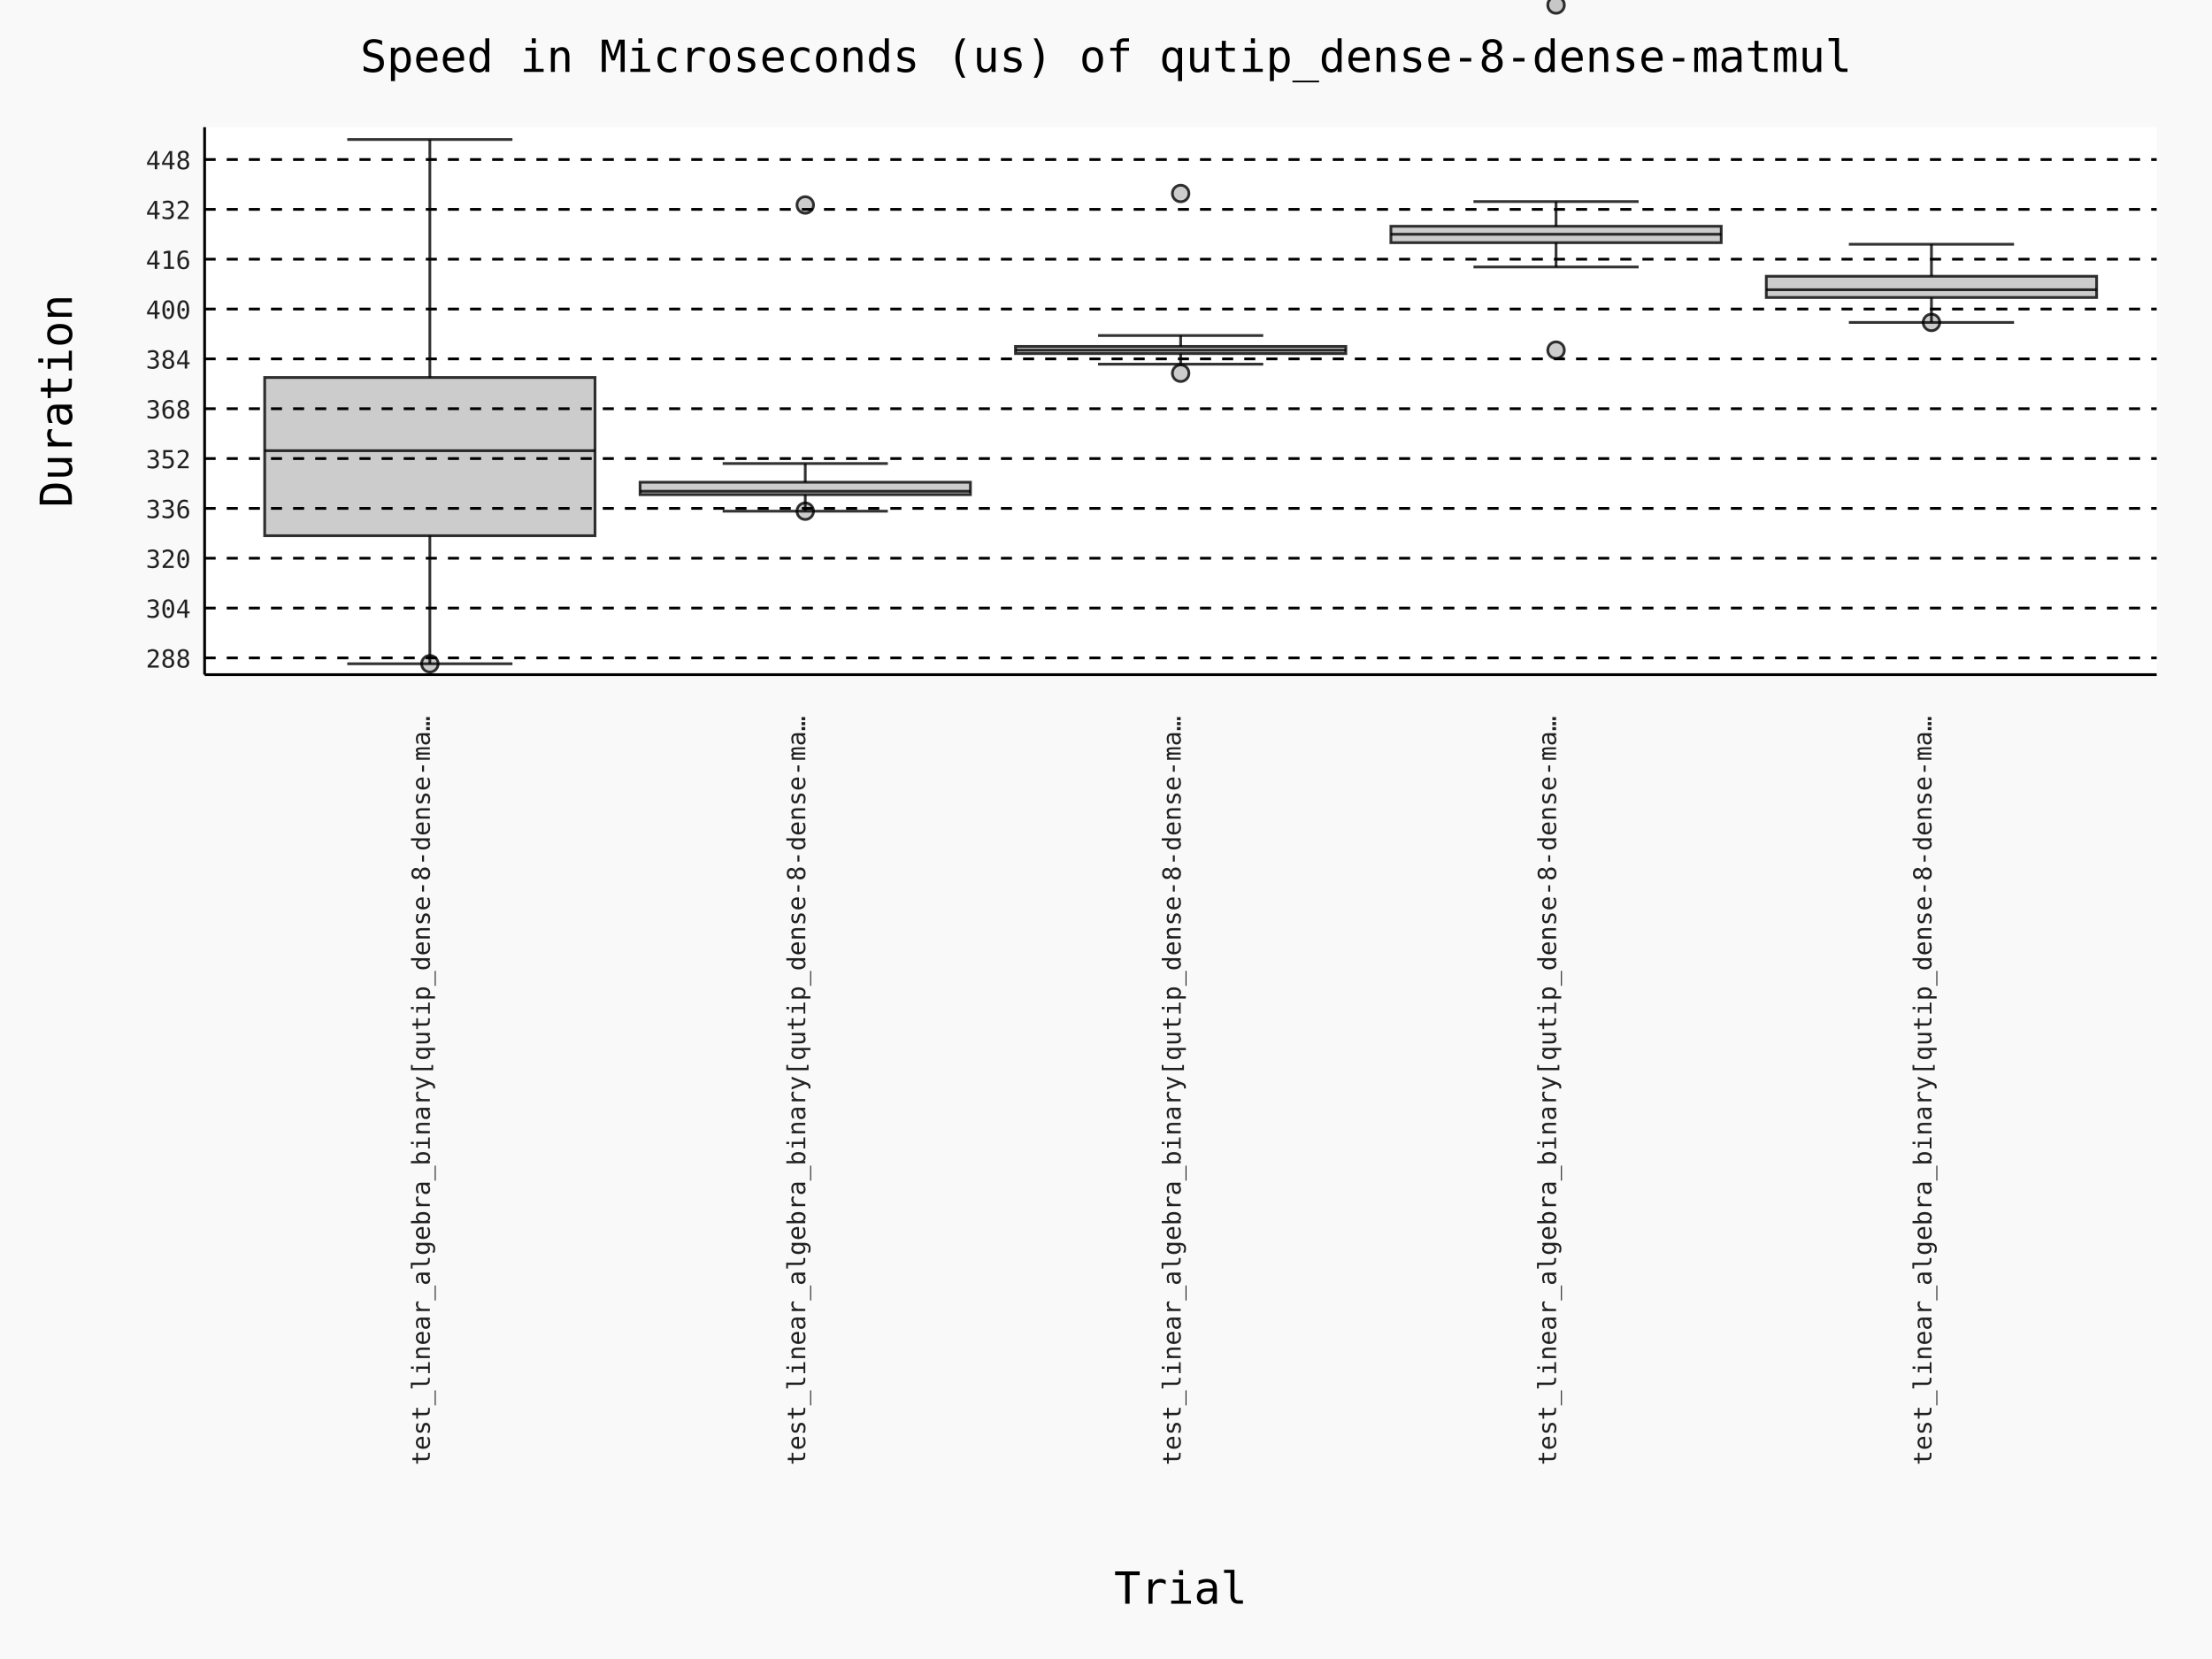
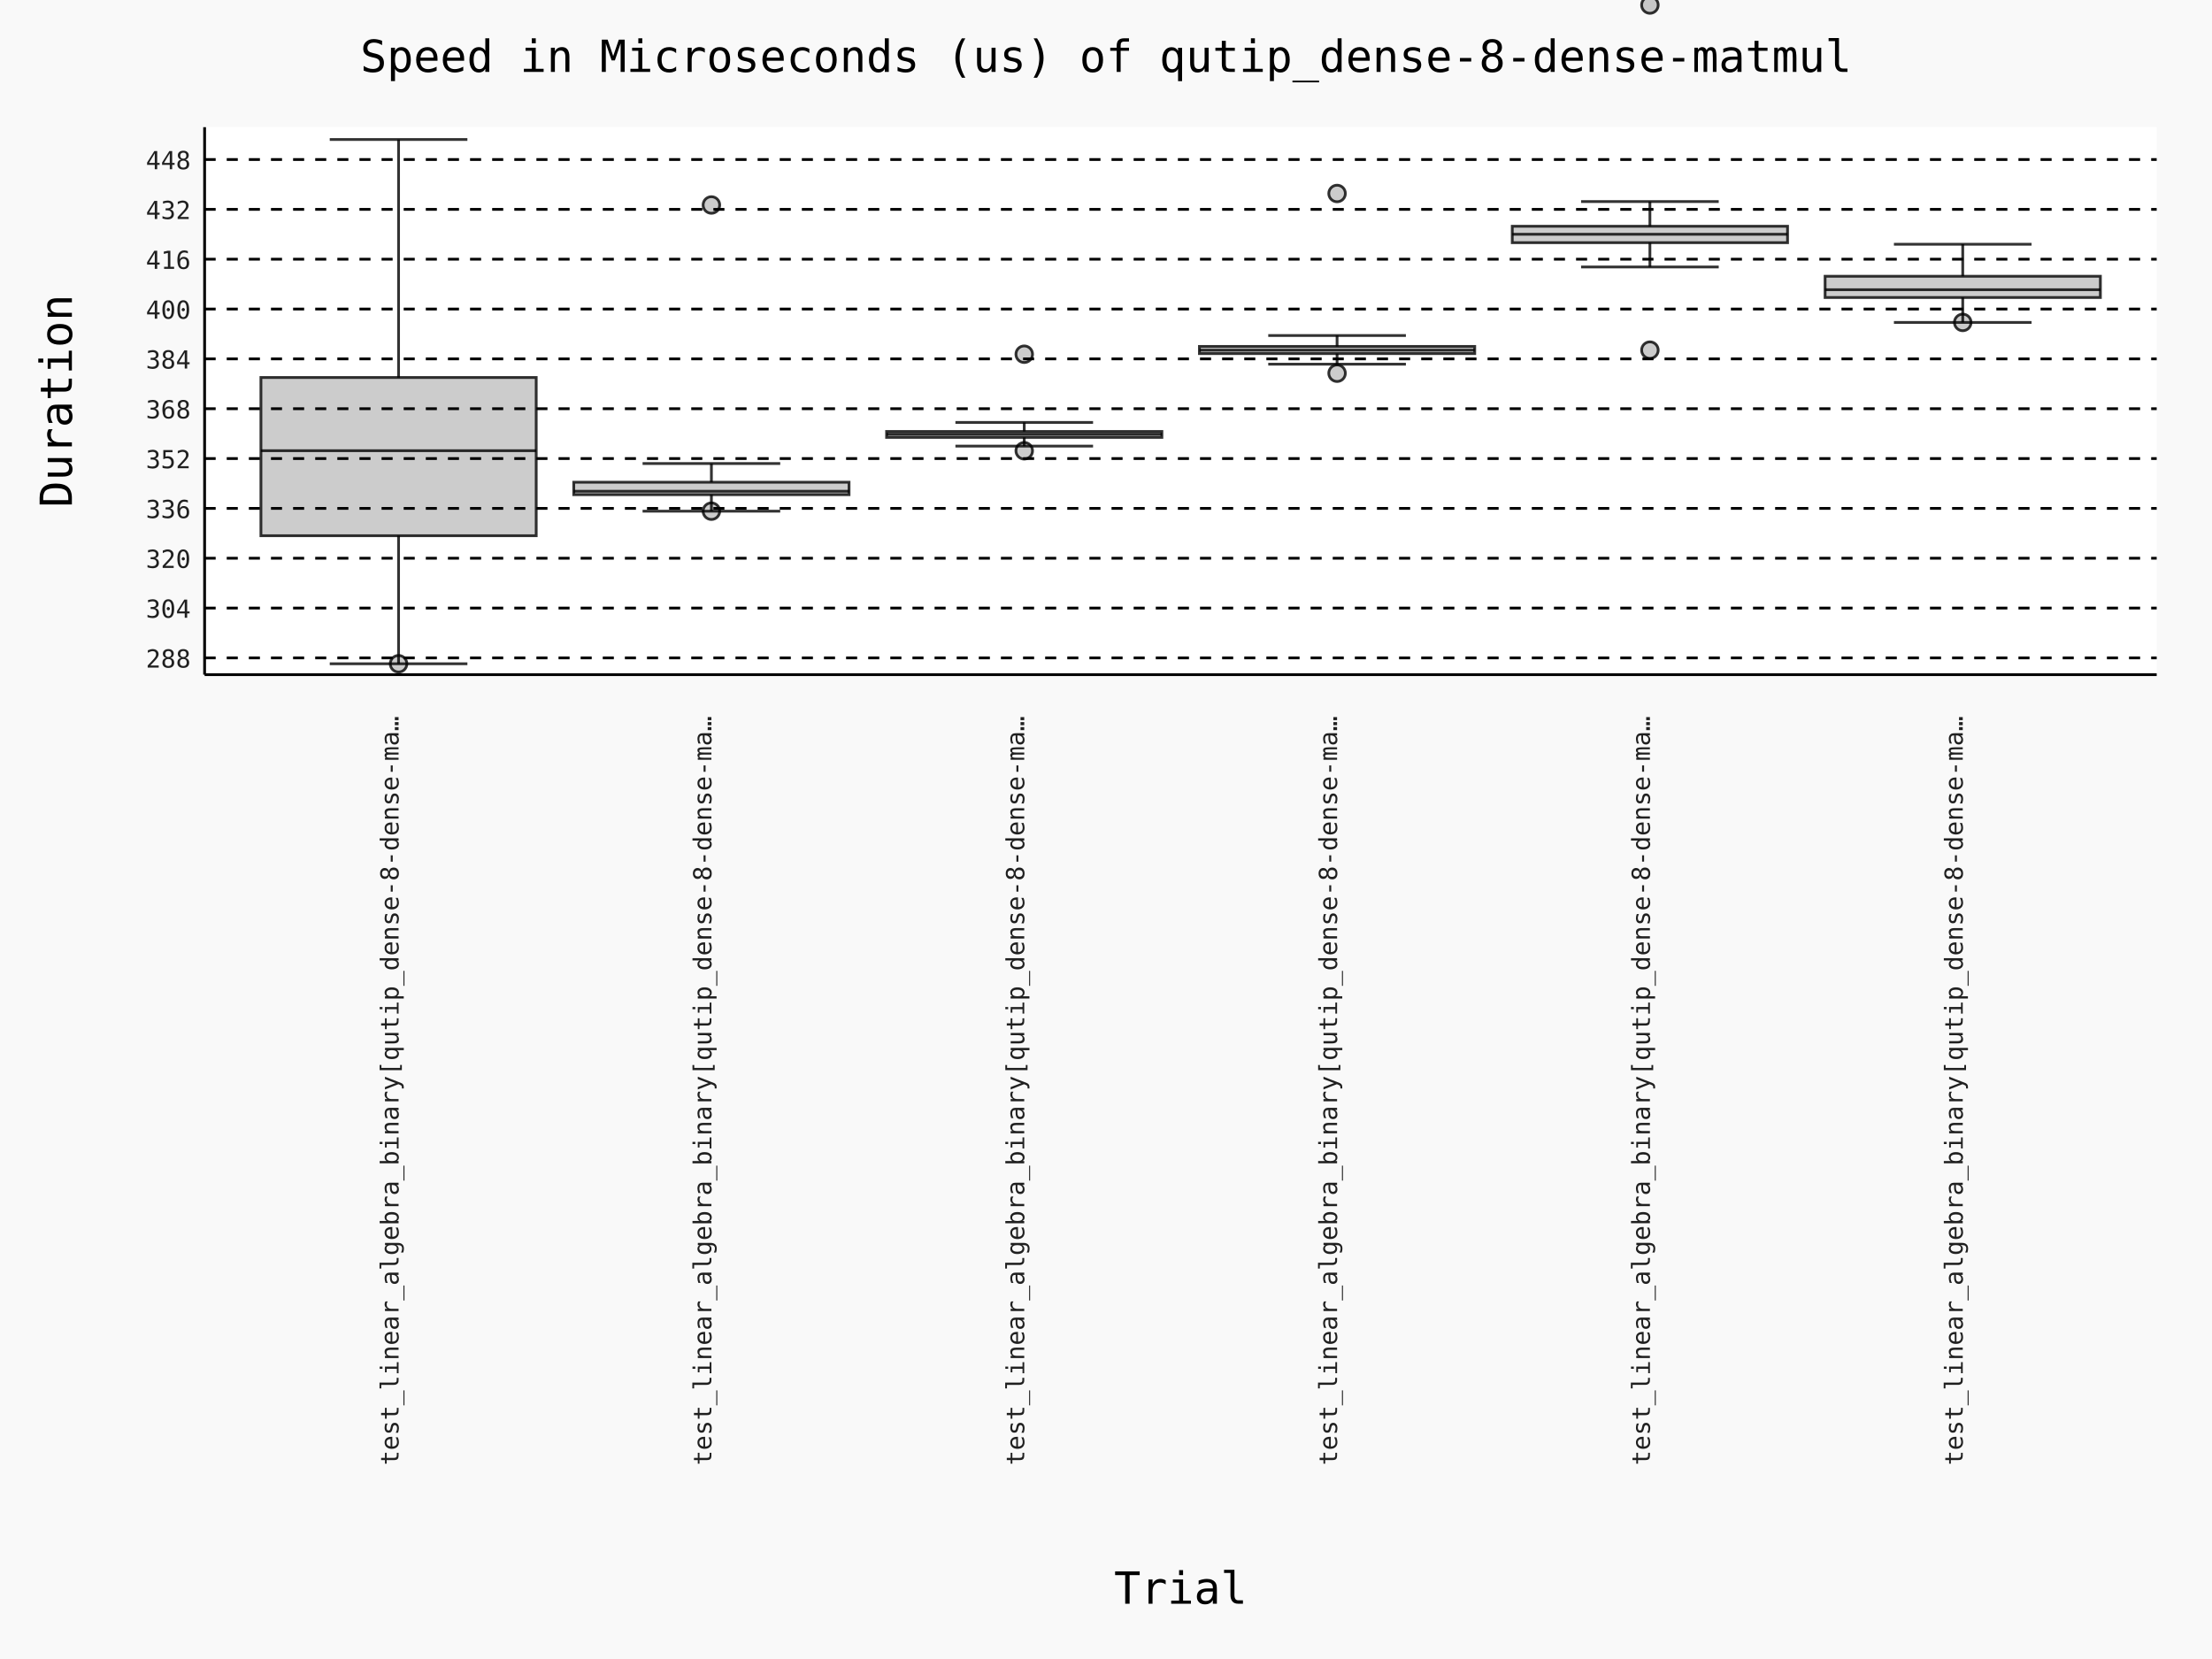
- <svg xmlns="http://www.w3.org/2000/svg" id="chart-4f8c9d70-3f53-4163-8a4a-760db01c07c1" class="pygal-chart" viewBox="0 0 800 600">
+ <svg xmlns="http://www.w3.org/2000/svg" id="chart-18f79c5a-a0c4-433b-93d6-02c02f23b4db" class="pygal-chart" viewBox="0 0 800 600">
  <defs>
-     <style type="text/css">#chart-4f8c9d70-3f53-4163-8a4a-760db01c07c1{-webkit-user-select:none;-webkit-font-smoothing:antialiased;font-family:Consolas,"Deja Vu Sans Mono","Bitstream Vera Sans Mono","Courier New",monospace}#chart-4f8c9d70-3f53-4163-8a4a-760db01c07c1 .title{font-family:Consolas,"Deja Vu Sans Mono","Bitstream Vera Sans Mono","Courier New",monospace;font-size:16px}#chart-4f8c9d70-3f53-4163-8a4a-760db01c07c1 .legends .legend text{font-family:Consolas,"Deja Vu Sans Mono","Bitstream Vera Sans Mono","Courier New",monospace;font-size:14px}#chart-4f8c9d70-3f53-4163-8a4a-760db01c07c1 .axis text{font-family:Consolas,"Deja Vu Sans Mono","Bitstream Vera Sans Mono","Courier New",monospace;font-size:10px}#chart-4f8c9d70-3f53-4163-8a4a-760db01c07c1 .axis text.major{font-family:Consolas,"Deja Vu Sans Mono","Bitstream Vera Sans Mono","Courier New",monospace;font-size:10px}#chart-4f8c9d70-3f53-4163-8a4a-760db01c07c1 .text-overlay text.value{font-family:Consolas,"Deja Vu Sans Mono","Bitstream Vera Sans Mono","Courier New",monospace;font-size:16px}#chart-4f8c9d70-3f53-4163-8a4a-760db01c07c1 .text-overlay text.label{font-family:Consolas,"Deja Vu Sans Mono","Bitstream Vera Sans Mono","Courier New",monospace;font-size:10px}#chart-4f8c9d70-3f53-4163-8a4a-760db01c07c1 .tooltip{font-family:Consolas,"Deja Vu Sans Mono","Bitstream Vera Sans Mono","Courier New",monospace;font-size:14px}#chart-4f8c9d70-3f53-4163-8a4a-760db01c07c1 text.no_data{font-family:Consolas,"Deja Vu Sans Mono","Bitstream Vera Sans Mono","Courier New",monospace;font-size:64px}
- #chart-4f8c9d70-3f53-4163-8a4a-760db01c07c1{background-color:rgba(249,249,249,1)}#chart-4f8c9d70-3f53-4163-8a4a-760db01c07c1 path,#chart-4f8c9d70-3f53-4163-8a4a-760db01c07c1 line,#chart-4f8c9d70-3f53-4163-8a4a-760db01c07c1 rect,#chart-4f8c9d70-3f53-4163-8a4a-760db01c07c1 circle{-webkit-transition:150ms;-moz-transition:150ms;transition:150ms}#chart-4f8c9d70-3f53-4163-8a4a-760db01c07c1 .graph &gt; .background{fill:rgba(249,249,249,1)}#chart-4f8c9d70-3f53-4163-8a4a-760db01c07c1 .plot &gt; .background{fill:rgba(255,255,255,1)}#chart-4f8c9d70-3f53-4163-8a4a-760db01c07c1 .graph{fill:rgba(0,0,0,.87)}#chart-4f8c9d70-3f53-4163-8a4a-760db01c07c1 text.no_data{fill:rgba(0,0,0,1)}#chart-4f8c9d70-3f53-4163-8a4a-760db01c07c1 .title{fill:rgba(0,0,0,1)}#chart-4f8c9d70-3f53-4163-8a4a-760db01c07c1 .legends .legend text{fill:rgba(0,0,0,.87)}#chart-4f8c9d70-3f53-4163-8a4a-760db01c07c1 .legends .legend:hover text{fill:rgba(0,0,0,1)}#chart-4f8c9d70-3f53-4163-8a4a-760db01c07c1 .axis .line{stroke:rgba(0,0,0,1)}#chart-4f8c9d70-3f53-4163-8a4a-760db01c07c1 .axis .guide.line{stroke:rgba(0,0,0,.54)}#chart-4f8c9d70-3f53-4163-8a4a-760db01c07c1 .axis .major.line{stroke:rgba(0,0,0,.87)}#chart-4f8c9d70-3f53-4163-8a4a-760db01c07c1 .axis text.major{fill:rgba(0,0,0,1)}#chart-4f8c9d70-3f53-4163-8a4a-760db01c07c1 .axis.y .guides:hover .guide.line,#chart-4f8c9d70-3f53-4163-8a4a-760db01c07c1 .line-graph .axis.x .guides:hover .guide.line,#chart-4f8c9d70-3f53-4163-8a4a-760db01c07c1 .stackedline-graph .axis.x .guides:hover .guide.line,#chart-4f8c9d70-3f53-4163-8a4a-760db01c07c1 .xy-graph .axis.x .guides:hover .guide.line{stroke:rgba(0,0,0,1)}#chart-4f8c9d70-3f53-4163-8a4a-760db01c07c1 .axis .guides:hover text{fill:rgba(0,0,0,1)}#chart-4f8c9d70-3f53-4163-8a4a-760db01c07c1 .reactive{fill-opacity:.7;stroke-opacity:.8;stroke-width:1}#chart-4f8c9d70-3f53-4163-8a4a-760db01c07c1 .ci{stroke:rgba(0,0,0,.87)}#chart-4f8c9d70-3f53-4163-8a4a-760db01c07c1 .reactive.active,#chart-4f8c9d70-3f53-4163-8a4a-760db01c07c1 .active .reactive{fill-opacity:.8;stroke-opacity:.9;stroke-width:4}#chart-4f8c9d70-3f53-4163-8a4a-760db01c07c1 .ci .reactive.active{stroke-width:1.5}#chart-4f8c9d70-3f53-4163-8a4a-760db01c07c1 .series text{fill:rgba(0,0,0,1)}#chart-4f8c9d70-3f53-4163-8a4a-760db01c07c1 .tooltip rect{fill:rgba(255,255,255,1);stroke:rgba(0,0,0,1);-webkit-transition:opacity 150ms;-moz-transition:opacity 150ms;transition:opacity 150ms}#chart-4f8c9d70-3f53-4163-8a4a-760db01c07c1 .tooltip .label{fill:rgba(0,0,0,.87)}#chart-4f8c9d70-3f53-4163-8a4a-760db01c07c1 .tooltip .label{fill:rgba(0,0,0,.87)}#chart-4f8c9d70-3f53-4163-8a4a-760db01c07c1 .tooltip .legend{font-size:.8em;fill:rgba(0,0,0,.54)}#chart-4f8c9d70-3f53-4163-8a4a-760db01c07c1 .tooltip .x_label{font-size:.6em;fill:rgba(0,0,0,1)}#chart-4f8c9d70-3f53-4163-8a4a-760db01c07c1 .tooltip .xlink{font-size:.5em;text-decoration:underline}#chart-4f8c9d70-3f53-4163-8a4a-760db01c07c1 .tooltip .value{font-size:1.5em}#chart-4f8c9d70-3f53-4163-8a4a-760db01c07c1 .bound{font-size:.5em}#chart-4f8c9d70-3f53-4163-8a4a-760db01c07c1 .max-value{font-size:.75em;fill:rgba(0,0,0,.54)}#chart-4f8c9d70-3f53-4163-8a4a-760db01c07c1 .map-element{fill:rgba(255,255,255,1);stroke:rgba(0,0,0,.54) !important}#chart-4f8c9d70-3f53-4163-8a4a-760db01c07c1 .map-element .reactive{fill-opacity:inherit;stroke-opacity:inherit}#chart-4f8c9d70-3f53-4163-8a4a-760db01c07c1 .color-0,#chart-4f8c9d70-3f53-4163-8a4a-760db01c07c1 .color-0 a:visited{stroke:#000000;fill:#000000}#chart-4f8c9d70-3f53-4163-8a4a-760db01c07c1 .color-1,#chart-4f8c9d70-3f53-4163-8a4a-760db01c07c1 .color-1 a:visited{stroke:#000000;fill:#000000}#chart-4f8c9d70-3f53-4163-8a4a-760db01c07c1 .color-2,#chart-4f8c9d70-3f53-4163-8a4a-760db01c07c1 .color-2 a:visited{stroke:#000000;fill:#000000}#chart-4f8c9d70-3f53-4163-8a4a-760db01c07c1 .color-3,#chart-4f8c9d70-3f53-4163-8a4a-760db01c07c1 .color-3 a:visited{stroke:#000000;fill:#000000}#chart-4f8c9d70-3f53-4163-8a4a-760db01c07c1 .color-4,#chart-4f8c9d70-3f53-4163-8a4a-760db01c07c1 .color-4 a:visited{stroke:#000000;fill:#000000}#chart-4f8c9d70-3f53-4163-8a4a-760db01c07c1 .text-overlay .color-0 text{fill:white}#chart-4f8c9d70-3f53-4163-8a4a-760db01c07c1 .text-overlay .color-1 text{fill:white}#chart-4f8c9d70-3f53-4163-8a4a-760db01c07c1 .text-overlay .color-2 text{fill:white}#chart-4f8c9d70-3f53-4163-8a4a-760db01c07c1 .text-overlay .color-3 text{fill:white}#chart-4f8c9d70-3f53-4163-8a4a-760db01c07c1 .text-overlay .color-4 text{fill:white}
- #chart-4f8c9d70-3f53-4163-8a4a-760db01c07c1 text.no_data{text-anchor:middle}#chart-4f8c9d70-3f53-4163-8a4a-760db01c07c1 .guide.line{fill:none}#chart-4f8c9d70-3f53-4163-8a4a-760db01c07c1 .centered{text-anchor:middle}#chart-4f8c9d70-3f53-4163-8a4a-760db01c07c1 .title{text-anchor:middle}#chart-4f8c9d70-3f53-4163-8a4a-760db01c07c1 .legends .legend text{fill-opacity:1}#chart-4f8c9d70-3f53-4163-8a4a-760db01c07c1 .axis.x text{text-anchor:middle}#chart-4f8c9d70-3f53-4163-8a4a-760db01c07c1 .axis.x:not(.web) text[transform]{text-anchor:start}#chart-4f8c9d70-3f53-4163-8a4a-760db01c07c1 .axis.x:not(.web) text[transform].backwards{text-anchor:end}#chart-4f8c9d70-3f53-4163-8a4a-760db01c07c1 .axis.y text{text-anchor:end}#chart-4f8c9d70-3f53-4163-8a4a-760db01c07c1 .axis.y text[transform].backwards{text-anchor:start}#chart-4f8c9d70-3f53-4163-8a4a-760db01c07c1 .axis.y2 text{text-anchor:start}#chart-4f8c9d70-3f53-4163-8a4a-760db01c07c1 .axis.y2 text[transform].backwards{text-anchor:end}#chart-4f8c9d70-3f53-4163-8a4a-760db01c07c1 .axis .guide.line{stroke-dasharray:4,4;stroke:black}#chart-4f8c9d70-3f53-4163-8a4a-760db01c07c1 .axis .major.guide.line{stroke-dasharray:6,6;stroke:black}#chart-4f8c9d70-3f53-4163-8a4a-760db01c07c1 .horizontal .axis.y .guide.line,#chart-4f8c9d70-3f53-4163-8a4a-760db01c07c1 .horizontal .axis.y2 .guide.line,#chart-4f8c9d70-3f53-4163-8a4a-760db01c07c1 .vertical .axis.x .guide.line{opacity:0}#chart-4f8c9d70-3f53-4163-8a4a-760db01c07c1 .horizontal .axis.always_show .guide.line,#chart-4f8c9d70-3f53-4163-8a4a-760db01c07c1 .vertical .axis.always_show .guide.line{opacity:1 !important}#chart-4f8c9d70-3f53-4163-8a4a-760db01c07c1 .axis.y .guides:hover .guide.line,#chart-4f8c9d70-3f53-4163-8a4a-760db01c07c1 .axis.y2 .guides:hover .guide.line,#chart-4f8c9d70-3f53-4163-8a4a-760db01c07c1 .axis.x .guides:hover .guide.line{opacity:1}#chart-4f8c9d70-3f53-4163-8a4a-760db01c07c1 .axis .guides:hover text{opacity:1}#chart-4f8c9d70-3f53-4163-8a4a-760db01c07c1 .nofill{fill:none}#chart-4f8c9d70-3f53-4163-8a4a-760db01c07c1 .subtle-fill{fill-opacity:.2}#chart-4f8c9d70-3f53-4163-8a4a-760db01c07c1 .dot{stroke-width:1px;fill-opacity:1;stroke-opacity:1}#chart-4f8c9d70-3f53-4163-8a4a-760db01c07c1 .dot.active{stroke-width:5px}#chart-4f8c9d70-3f53-4163-8a4a-760db01c07c1 .dot.negative{fill:transparent}#chart-4f8c9d70-3f53-4163-8a4a-760db01c07c1 text,#chart-4f8c9d70-3f53-4163-8a4a-760db01c07c1 tspan{stroke:none !important}#chart-4f8c9d70-3f53-4163-8a4a-760db01c07c1 .series text.active{opacity:1}#chart-4f8c9d70-3f53-4163-8a4a-760db01c07c1 .tooltip rect{fill-opacity:.95;stroke-width:.5}#chart-4f8c9d70-3f53-4163-8a4a-760db01c07c1 .tooltip text{fill-opacity:1}#chart-4f8c9d70-3f53-4163-8a4a-760db01c07c1 .showable{visibility:hidden}#chart-4f8c9d70-3f53-4163-8a4a-760db01c07c1 .showable.shown{visibility:visible}#chart-4f8c9d70-3f53-4163-8a4a-760db01c07c1 .gauge-background{fill:rgba(229,229,229,1);stroke:none}#chart-4f8c9d70-3f53-4163-8a4a-760db01c07c1 .bg-lines{stroke:rgba(249,249,249,1);stroke-width:2px}
+     <style type="text/css">#chart-18f79c5a-a0c4-433b-93d6-02c02f23b4db{-webkit-user-select:none;-webkit-font-smoothing:antialiased;font-family:Consolas,"Deja Vu Sans Mono","Bitstream Vera Sans Mono","Courier New",monospace}#chart-18f79c5a-a0c4-433b-93d6-02c02f23b4db .title{font-family:Consolas,"Deja Vu Sans Mono","Bitstream Vera Sans Mono","Courier New",monospace;font-size:16px}#chart-18f79c5a-a0c4-433b-93d6-02c02f23b4db .legends .legend text{font-family:Consolas,"Deja Vu Sans Mono","Bitstream Vera Sans Mono","Courier New",monospace;font-size:14px}#chart-18f79c5a-a0c4-433b-93d6-02c02f23b4db .axis text{font-family:Consolas,"Deja Vu Sans Mono","Bitstream Vera Sans Mono","Courier New",monospace;font-size:10px}#chart-18f79c5a-a0c4-433b-93d6-02c02f23b4db .axis text.major{font-family:Consolas,"Deja Vu Sans Mono","Bitstream Vera Sans Mono","Courier New",monospace;font-size:10px}#chart-18f79c5a-a0c4-433b-93d6-02c02f23b4db .text-overlay text.value{font-family:Consolas,"Deja Vu Sans Mono","Bitstream Vera Sans Mono","Courier New",monospace;font-size:16px}#chart-18f79c5a-a0c4-433b-93d6-02c02f23b4db .text-overlay text.label{font-family:Consolas,"Deja Vu Sans Mono","Bitstream Vera Sans Mono","Courier New",monospace;font-size:10px}#chart-18f79c5a-a0c4-433b-93d6-02c02f23b4db .tooltip{font-family:Consolas,"Deja Vu Sans Mono","Bitstream Vera Sans Mono","Courier New",monospace;font-size:14px}#chart-18f79c5a-a0c4-433b-93d6-02c02f23b4db text.no_data{font-family:Consolas,"Deja Vu Sans Mono","Bitstream Vera Sans Mono","Courier New",monospace;font-size:64px}
+ #chart-18f79c5a-a0c4-433b-93d6-02c02f23b4db{background-color:rgba(249,249,249,1)}#chart-18f79c5a-a0c4-433b-93d6-02c02f23b4db path,#chart-18f79c5a-a0c4-433b-93d6-02c02f23b4db line,#chart-18f79c5a-a0c4-433b-93d6-02c02f23b4db rect,#chart-18f79c5a-a0c4-433b-93d6-02c02f23b4db circle{-webkit-transition:150ms;-moz-transition:150ms;transition:150ms}#chart-18f79c5a-a0c4-433b-93d6-02c02f23b4db .graph &gt; .background{fill:rgba(249,249,249,1)}#chart-18f79c5a-a0c4-433b-93d6-02c02f23b4db .plot &gt; .background{fill:rgba(255,255,255,1)}#chart-18f79c5a-a0c4-433b-93d6-02c02f23b4db .graph{fill:rgba(0,0,0,.87)}#chart-18f79c5a-a0c4-433b-93d6-02c02f23b4db text.no_data{fill:rgba(0,0,0,1)}#chart-18f79c5a-a0c4-433b-93d6-02c02f23b4db .title{fill:rgba(0,0,0,1)}#chart-18f79c5a-a0c4-433b-93d6-02c02f23b4db .legends .legend text{fill:rgba(0,0,0,.87)}#chart-18f79c5a-a0c4-433b-93d6-02c02f23b4db .legends .legend:hover text{fill:rgba(0,0,0,1)}#chart-18f79c5a-a0c4-433b-93d6-02c02f23b4db .axis .line{stroke:rgba(0,0,0,1)}#chart-18f79c5a-a0c4-433b-93d6-02c02f23b4db .axis .guide.line{stroke:rgba(0,0,0,.54)}#chart-18f79c5a-a0c4-433b-93d6-02c02f23b4db .axis .major.line{stroke:rgba(0,0,0,.87)}#chart-18f79c5a-a0c4-433b-93d6-02c02f23b4db .axis text.major{fill:rgba(0,0,0,1)}#chart-18f79c5a-a0c4-433b-93d6-02c02f23b4db .axis.y .guides:hover .guide.line,#chart-18f79c5a-a0c4-433b-93d6-02c02f23b4db .line-graph .axis.x .guides:hover .guide.line,#chart-18f79c5a-a0c4-433b-93d6-02c02f23b4db .stackedline-graph .axis.x .guides:hover .guide.line,#chart-18f79c5a-a0c4-433b-93d6-02c02f23b4db .xy-graph .axis.x .guides:hover .guide.line{stroke:rgba(0,0,0,1)}#chart-18f79c5a-a0c4-433b-93d6-02c02f23b4db .axis .guides:hover text{fill:rgba(0,0,0,1)}#chart-18f79c5a-a0c4-433b-93d6-02c02f23b4db .reactive{fill-opacity:.7;stroke-opacity:.8;stroke-width:1}#chart-18f79c5a-a0c4-433b-93d6-02c02f23b4db .ci{stroke:rgba(0,0,0,.87)}#chart-18f79c5a-a0c4-433b-93d6-02c02f23b4db .reactive.active,#chart-18f79c5a-a0c4-433b-93d6-02c02f23b4db .active .reactive{fill-opacity:.8;stroke-opacity:.9;stroke-width:4}#chart-18f79c5a-a0c4-433b-93d6-02c02f23b4db .ci .reactive.active{stroke-width:1.5}#chart-18f79c5a-a0c4-433b-93d6-02c02f23b4db .series text{fill:rgba(0,0,0,1)}#chart-18f79c5a-a0c4-433b-93d6-02c02f23b4db .tooltip rect{fill:rgba(255,255,255,1);stroke:rgba(0,0,0,1);-webkit-transition:opacity 150ms;-moz-transition:opacity 150ms;transition:opacity 150ms}#chart-18f79c5a-a0c4-433b-93d6-02c02f23b4db .tooltip .label{fill:rgba(0,0,0,.87)}#chart-18f79c5a-a0c4-433b-93d6-02c02f23b4db .tooltip .label{fill:rgba(0,0,0,.87)}#chart-18f79c5a-a0c4-433b-93d6-02c02f23b4db .tooltip .legend{font-size:.8em;fill:rgba(0,0,0,.54)}#chart-18f79c5a-a0c4-433b-93d6-02c02f23b4db .tooltip .x_label{font-size:.6em;fill:rgba(0,0,0,1)}#chart-18f79c5a-a0c4-433b-93d6-02c02f23b4db .tooltip .xlink{font-size:.5em;text-decoration:underline}#chart-18f79c5a-a0c4-433b-93d6-02c02f23b4db .tooltip .value{font-size:1.5em}#chart-18f79c5a-a0c4-433b-93d6-02c02f23b4db .bound{font-size:.5em}#chart-18f79c5a-a0c4-433b-93d6-02c02f23b4db .max-value{font-size:.75em;fill:rgba(0,0,0,.54)}#chart-18f79c5a-a0c4-433b-93d6-02c02f23b4db .map-element{fill:rgba(255,255,255,1);stroke:rgba(0,0,0,.54) !important}#chart-18f79c5a-a0c4-433b-93d6-02c02f23b4db .map-element .reactive{fill-opacity:inherit;stroke-opacity:inherit}#chart-18f79c5a-a0c4-433b-93d6-02c02f23b4db .color-0,#chart-18f79c5a-a0c4-433b-93d6-02c02f23b4db .color-0 a:visited{stroke:#000000;fill:#000000}#chart-18f79c5a-a0c4-433b-93d6-02c02f23b4db .color-1,#chart-18f79c5a-a0c4-433b-93d6-02c02f23b4db .color-1 a:visited{stroke:#000000;fill:#000000}#chart-18f79c5a-a0c4-433b-93d6-02c02f23b4db .color-2,#chart-18f79c5a-a0c4-433b-93d6-02c02f23b4db .color-2 a:visited{stroke:#000000;fill:#000000}#chart-18f79c5a-a0c4-433b-93d6-02c02f23b4db .color-3,#chart-18f79c5a-a0c4-433b-93d6-02c02f23b4db .color-3 a:visited{stroke:#000000;fill:#000000}#chart-18f79c5a-a0c4-433b-93d6-02c02f23b4db .color-4,#chart-18f79c5a-a0c4-433b-93d6-02c02f23b4db .color-4 a:visited{stroke:#000000;fill:#000000}#chart-18f79c5a-a0c4-433b-93d6-02c02f23b4db .color-5,#chart-18f79c5a-a0c4-433b-93d6-02c02f23b4db .color-5 a:visited{stroke:#000000;fill:#000000}#chart-18f79c5a-a0c4-433b-93d6-02c02f23b4db .text-overlay .color-0 text{fill:white}#chart-18f79c5a-a0c4-433b-93d6-02c02f23b4db .text-overlay .color-1 text{fill:white}#chart-18f79c5a-a0c4-433b-93d6-02c02f23b4db .text-overlay .color-2 text{fill:white}#chart-18f79c5a-a0c4-433b-93d6-02c02f23b4db .text-overlay .color-3 text{fill:white}#chart-18f79c5a-a0c4-433b-93d6-02c02f23b4db .text-overlay .color-4 text{fill:white}#chart-18f79c5a-a0c4-433b-93d6-02c02f23b4db .text-overlay .color-5 text{fill:white}
+ #chart-18f79c5a-a0c4-433b-93d6-02c02f23b4db text.no_data{text-anchor:middle}#chart-18f79c5a-a0c4-433b-93d6-02c02f23b4db .guide.line{fill:none}#chart-18f79c5a-a0c4-433b-93d6-02c02f23b4db .centered{text-anchor:middle}#chart-18f79c5a-a0c4-433b-93d6-02c02f23b4db .title{text-anchor:middle}#chart-18f79c5a-a0c4-433b-93d6-02c02f23b4db .legends .legend text{fill-opacity:1}#chart-18f79c5a-a0c4-433b-93d6-02c02f23b4db .axis.x text{text-anchor:middle}#chart-18f79c5a-a0c4-433b-93d6-02c02f23b4db .axis.x:not(.web) text[transform]{text-anchor:start}#chart-18f79c5a-a0c4-433b-93d6-02c02f23b4db .axis.x:not(.web) text[transform].backwards{text-anchor:end}#chart-18f79c5a-a0c4-433b-93d6-02c02f23b4db .axis.y text{text-anchor:end}#chart-18f79c5a-a0c4-433b-93d6-02c02f23b4db .axis.y text[transform].backwards{text-anchor:start}#chart-18f79c5a-a0c4-433b-93d6-02c02f23b4db .axis.y2 text{text-anchor:start}#chart-18f79c5a-a0c4-433b-93d6-02c02f23b4db .axis.y2 text[transform].backwards{text-anchor:end}#chart-18f79c5a-a0c4-433b-93d6-02c02f23b4db .axis .guide.line{stroke-dasharray:4,4;stroke:black}#chart-18f79c5a-a0c4-433b-93d6-02c02f23b4db .axis .major.guide.line{stroke-dasharray:6,6;stroke:black}#chart-18f79c5a-a0c4-433b-93d6-02c02f23b4db .horizontal .axis.y .guide.line,#chart-18f79c5a-a0c4-433b-93d6-02c02f23b4db .horizontal .axis.y2 .guide.line,#chart-18f79c5a-a0c4-433b-93d6-02c02f23b4db .vertical .axis.x .guide.line{opacity:0}#chart-18f79c5a-a0c4-433b-93d6-02c02f23b4db .horizontal .axis.always_show .guide.line,#chart-18f79c5a-a0c4-433b-93d6-02c02f23b4db .vertical .axis.always_show .guide.line{opacity:1 !important}#chart-18f79c5a-a0c4-433b-93d6-02c02f23b4db .axis.y .guides:hover .guide.line,#chart-18f79c5a-a0c4-433b-93d6-02c02f23b4db .axis.y2 .guides:hover .guide.line,#chart-18f79c5a-a0c4-433b-93d6-02c02f23b4db .axis.x .guides:hover .guide.line{opacity:1}#chart-18f79c5a-a0c4-433b-93d6-02c02f23b4db .axis .guides:hover text{opacity:1}#chart-18f79c5a-a0c4-433b-93d6-02c02f23b4db .nofill{fill:none}#chart-18f79c5a-a0c4-433b-93d6-02c02f23b4db .subtle-fill{fill-opacity:.2}#chart-18f79c5a-a0c4-433b-93d6-02c02f23b4db .dot{stroke-width:1px;fill-opacity:1;stroke-opacity:1}#chart-18f79c5a-a0c4-433b-93d6-02c02f23b4db .dot.active{stroke-width:5px}#chart-18f79c5a-a0c4-433b-93d6-02c02f23b4db .dot.negative{fill:transparent}#chart-18f79c5a-a0c4-433b-93d6-02c02f23b4db text,#chart-18f79c5a-a0c4-433b-93d6-02c02f23b4db tspan{stroke:none !important}#chart-18f79c5a-a0c4-433b-93d6-02c02f23b4db .series text.active{opacity:1}#chart-18f79c5a-a0c4-433b-93d6-02c02f23b4db .tooltip rect{fill-opacity:.95;stroke-width:.5}#chart-18f79c5a-a0c4-433b-93d6-02c02f23b4db .tooltip text{fill-opacity:1}#chart-18f79c5a-a0c4-433b-93d6-02c02f23b4db .showable{visibility:hidden}#chart-18f79c5a-a0c4-433b-93d6-02c02f23b4db .showable.shown{visibility:visible}#chart-18f79c5a-a0c4-433b-93d6-02c02f23b4db .gauge-background{fill:rgba(229,229,229,1);stroke:none}#chart-18f79c5a-a0c4-433b-93d6-02c02f23b4db .bg-lines{stroke:rgba(249,249,249,1);stroke-width:2px}
.tooltip .value{font-size:1em !important}.axis text{font-size:9px !important}</style>
  </defs>
  <g class="graph custombox-graph vertical">
    <rect x="0" y="0" width="800" height="600" class="background" />
    <g transform="translate(74, 46)" class="plot">
      <rect x="0" y="0" width="706.0" height="198.0" class="background" />
      <g class="axis y always_show">
        <path d="M0 198 h706" class="line" />
        <g class="guides">
          <path d="M0 191.939 h706" class="guide line" />
          <text x="-5" y="195.439" class="">288</text>
        </g>
        <g class="guides">
          <path d="M0 173.915 h706" class="guide line" />
          <text x="-5" y="177.415" class="">304</text>
        </g>
        <g class="guides">
          <path d="M0 155.89 h706" class="guide line" />
          <text x="-5" y="159.39" class="">320</text>
        </g>
        <g class="guides">
          <path d="M0 137.865 h706" class="guide line" />
          <text x="-5" y="141.365" class="">336</text>
        </g>
        <g class="guides">
          <path d="M0 119.841 h706" class="guide line" />
          <text x="-5" y="123.341" class="">352</text>
        </g>
        <g class="guides">
          <path d="M0 101.816 h706" class="guide line" />
          <text x="-5" y="105.316" class="">368</text>
        </g>
        <g class="guides">
          <path d="M0 83.792 h706" class="guide line" />
          <text x="-5" y="87.292" class="">384</text>
        </g>
        <g class="guides">
          <path d="M0 65.767 h706" class="guide line" />
          <text x="-5" y="69.267" class="">400</text>
        </g>
        <g class="guides">
          <path d="M0 47.743 h706" class="guide line" />
          <text x="-5" y="51.243" class="">416</text>
        </g>
        <g class="guides">
          <path d="M0 29.718 h706" class="guide line" />
          <text x="-5" y="33.218" class="">432</text>
        </g>
        <g class="guides">
          <path d="M0 11.693 h706" class="guide line" />
          <text x="-5" y="15.193" class="">448</text>
        </g>
      </g>
      <g class="axis x">
        <path d="M0 0 v198" class="line" />
        <g class="guides">
-           <path d="M81.462 0 v198" class="guide line" />
-           <text x="81.462" y="213.0" class="backwards" transform="rotate(270 81.46154 213)">test_linear_algebra_binary[qutip_dense-8-dense-ma…</text>
+           <path d="M70.147 0 v198" class="guide line" />
+           <text x="70.147" y="213.0" class="backwards" transform="rotate(270 70.14744 213)">test_linear_algebra_binary[qutip_dense-8-dense-ma…</text>
        </g>
        <g class="guides">
-           <path d="M217.231 0 v198" class="guide line" />
-           <text x="217.231" y="213.0" class="backwards" transform="rotate(270 217.2308 213)">test_linear_algebra_binary[qutip_dense-8-dense-ma…</text>
+           <path d="M183.288 0 v198" class="guide line" />
+           <text x="183.288" y="213.0" class="backwards" transform="rotate(270 183.2885 213)">test_linear_algebra_binary[qutip_dense-8-dense-ma…</text>
        </g>
        <g class="guides">
-           <path d="M353 0 v198" class="guide line" />
-           <text x="353.0" y="213.0" class="backwards" transform="rotate(270 353 213)">test_linear_algebra_binary[qutip_dense-8-dense-ma…</text>
+           <path d="M296.429 0 v198" class="guide line" />
+           <text x="296.429" y="213.0" class="backwards" transform="rotate(270 296.4295 213)">test_linear_algebra_binary[qutip_dense-8-dense-ma…</text>
        </g>
        <g class="guides">
-           <path d="M488.769 0 v198" class="guide line" />
-           <text x="488.769" y="213.0" class="backwards" transform="rotate(270 488.7692 213)">test_linear_algebra_binary[qutip_dense-8-dense-ma…</text>
+           <path d="M409.571 0 v198" class="guide line" />
+           <text x="409.571" y="213.0" class="backwards" transform="rotate(270 409.5705 213)">test_linear_algebra_binary[qutip_dense-8-dense-ma…</text>
        </g>
        <g class="guides">
-           <path d="M624.538 0 v198" class="guide line" />
-           <text x="624.538" y="213.0" class="backwards" transform="rotate(270 624.5385 213)">test_linear_algebra_binary[qutip_dense-8-dense-ma…</text>
+           <path d="M522.712 0 v198" class="guide line" />
+           <text x="522.712" y="213.0" class="backwards" transform="rotate(270 522.7115 213)">test_linear_algebra_binary[qutip_dense-8-dense-ma…</text>
+         </g>
+         <g class="guides">
+           <path d="M635.853 0 v198" class="guide line" />
+           <text x="635.853" y="213.0" class="backwards" transform="rotate(270 635.8526 213)">test_linear_algebra_binary[qutip_dense-8-dense-ma…</text>
        </g>
      </g>
      <g class="series serie-0 color-0">
        <g class="boxes">
          <g class="box">
-             <path stroke-width="3" d="M51.592 194.059 L111.331 194.059" class="reactive tooltip-trigger" />
-             <path stroke-width="3" d="M21.723 116.999 L141.2 116.999" class="reactive tooltip-trigger" />
-             <path stroke-width="3" d="M51.592 4.452 L111.331 4.452" class="reactive tooltip-trigger" />
-             <path stroke-width="2" d="M81.462 194.059 L81.462 147.755" class="reactive tooltip-trigger" />
-             <path stroke-width="2" d="M81.462 4.452 L81.462 90.524" class="reactive tooltip-trigger" />
-             <rect x="21.723" y="90.524" height="57.231" width="119.477" class="subtle-fill reactive tooltip-trigger" />
-             <circle cx="81.462" cy="194.059" r="3" class="subtle-fill reactive tooltip-trigger" />
-             <circle cx="81.462" cy="-54.921" r="3" class="subtle-fill reactive tooltip-trigger" />
+             <path stroke-width="3" d="M45.256 194.059 L95.038 194.059" class="reactive tooltip-trigger" />
+             <path stroke-width="3" d="M20.365 116.999 L119.929 116.999" class="reactive tooltip-trigger" />
+             <path stroke-width="3" d="M45.256 4.452 L95.038 4.452" class="reactive tooltip-trigger" />
+             <path stroke-width="2" d="M70.147 194.059 L70.147 147.755" class="reactive tooltip-trigger" />
+             <path stroke-width="2" d="M70.147 4.452 L70.147 90.524" class="reactive tooltip-trigger" />
+             <rect x="20.365" y="90.524" height="57.231" width="99.564" class="subtle-fill reactive tooltip-trigger" />
+             <circle cx="70.147" cy="194.059" r="3" class="subtle-fill reactive tooltip-trigger" />
+             <circle cx="70.147" cy="-54.921" r="3" class="subtle-fill reactive tooltip-trigger" />
          </g>
        </g>
      </g>
      <g class="series serie-1 color-1">
        <g class="boxes">
          <g class="box">
-             <path stroke-width="3" d="M187.362 138.877 L247.1 138.877" class="reactive tooltip-trigger" />
-             <path stroke-width="3" d="M157.492 131.667 L276.969 131.667" class="reactive tooltip-trigger" />
-             <path stroke-width="3" d="M187.362 121.641 L247.1 121.641" class="reactive tooltip-trigger" />
-             <path stroke-width="2" d="M217.231 138.877 L217.231 132.906" class="reactive tooltip-trigger" />
-             <path stroke-width="2" d="M217.231 121.641 L217.231 128.4" class="reactive tooltip-trigger" />
-             <rect x="157.492" y="128.4" height="4.506" width="119.477" class="subtle-fill reactive tooltip-trigger" />
-             <circle cx="217.231" cy="138.877" r="3" class="subtle-fill reactive tooltip-trigger" />
-             <circle cx="217.231" cy="28.137" r="3" class="subtle-fill reactive tooltip-trigger" />
+             <path stroke-width="3" d="M158.397 138.877 L208.179 138.877" class="reactive tooltip-trigger" />
+             <path stroke-width="3" d="M133.506 131.667 L233.071 131.667" class="reactive tooltip-trigger" />
+             <path stroke-width="3" d="M158.397 121.641 L208.179 121.641" class="reactive tooltip-trigger" />
+             <path stroke-width="2" d="M183.288 138.877 L183.288 132.906" class="reactive tooltip-trigger" />
+             <path stroke-width="2" d="M183.288 121.641 L183.288 128.4" class="reactive tooltip-trigger" />
+             <rect x="133.506" y="128.4" height="4.506" width="99.564" class="subtle-fill reactive tooltip-trigger" />
+             <circle cx="183.288" cy="138.877" r="3" class="subtle-fill reactive tooltip-trigger" />
+             <circle cx="183.288" cy="28.137" r="3" class="subtle-fill reactive tooltip-trigger" />
          </g>
        </g>
      </g>
      <g class="series serie-2 color-2">
        <g class="boxes">
          <g class="box">
-             <path stroke-width="3" d="M323.131 85.71 L382.869 85.71" class="reactive tooltip-trigger" />
-             <path stroke-width="3" d="M293.262 80.641 L412.738 80.641" class="reactive tooltip-trigger" />
-             <path stroke-width="3" d="M323.131 75.346 L382.869 75.346" class="reactive tooltip-trigger" />
-             <path stroke-width="2" d="M353 85.71 L353 81.88" class="reactive tooltip-trigger" />
-             <path stroke-width="2" d="M353 75.346 L353 79.289" class="reactive tooltip-trigger" />
-             <rect x="293.262" y="79.289" height="2.591" width="119.477" class="subtle-fill reactive tooltip-trigger" />
-             <circle cx="353.0" cy="88.976" r="3" class="subtle-fill reactive tooltip-trigger" />
-             <circle cx="353.0" cy="23.976" r="3" class="subtle-fill reactive tooltip-trigger" />
+             <path stroke-width="3" d="M271.538 115.34 L321.321 115.34" class="reactive tooltip-trigger" />
+             <path stroke-width="3" d="M246.647 111.06 L346.212 111.06" class="reactive tooltip-trigger" />
+             <path stroke-width="3" d="M271.538 106.78 L321.321 106.78" class="reactive tooltip-trigger" />
+             <path stroke-width="2" d="M296.429 115.34 L296.429 112.186" class="reactive tooltip-trigger" />
+             <path stroke-width="2" d="M296.429 106.78 L296.429 110.046" class="reactive tooltip-trigger" />
+             <rect x="246.647" y="110.046" height="2.14" width="99.564" class="subtle-fill reactive tooltip-trigger" />
+             <circle cx="296.429" cy="117.03" r="3" class="subtle-fill reactive tooltip-trigger" />
+             <circle cx="296.429" cy="82.109" r="3" class="subtle-fill reactive tooltip-trigger" />
          </g>
        </g>
      </g>
      <g class="series serie-3 color-3">
        <g class="boxes">
          <g class="box">
-             <path stroke-width="3" d="M458.9 50.556 L518.638 50.556" class="reactive tooltip-trigger" />
-             <path stroke-width="3" d="M429.031 38.727 L548.508 38.727" class="reactive tooltip-trigger" />
-             <path stroke-width="3" d="M458.9 26.898 L518.638 26.898" class="reactive tooltip-trigger" />
-             <path stroke-width="2" d="M488.769 50.556 L488.769 41.769" class="reactive tooltip-trigger" />
-             <path stroke-width="2" d="M488.769 26.898 L488.769 35.826" class="reactive tooltip-trigger" />
-             <rect x="429.031" y="35.826" height="5.942" width="119.477" class="subtle-fill reactive tooltip-trigger" />
-             <circle cx="488.769" cy="80.634" r="3" class="subtle-fill reactive tooltip-trigger" />
-             <circle cx="488.769" cy="-44.187" r="3" class="subtle-fill reactive tooltip-trigger" />
+             <path stroke-width="3" d="M384.679 85.71 L434.462 85.71" class="reactive tooltip-trigger" />
+             <path stroke-width="3" d="M359.788 80.641 L459.353 80.641" class="reactive tooltip-trigger" />
+             <path stroke-width="3" d="M384.679 75.346 L434.462 75.346" class="reactive tooltip-trigger" />
+             <path stroke-width="2" d="M409.571 85.71 L409.571 81.88" class="reactive tooltip-trigger" />
+             <path stroke-width="2" d="M409.571 75.346 L409.571 79.289" class="reactive tooltip-trigger" />
+             <rect x="359.788" y="79.289" height="2.591" width="99.564" class="subtle-fill reactive tooltip-trigger" />
+             <circle cx="409.571" cy="88.976" r="3" class="subtle-fill reactive tooltip-trigger" />
+             <circle cx="409.571" cy="23.976" r="3" class="subtle-fill reactive tooltip-trigger" />
          </g>
        </g>
      </g>
      <g class="series serie-4 color-4">
        <g class="boxes">
          <g class="box">
-             <path stroke-width="3" d="M594.669 70.612 L654.408 70.612" class="reactive tooltip-trigger" />
-             <path stroke-width="3" d="M564.8 58.783 L684.277 58.783" class="reactive tooltip-trigger" />
-             <path stroke-width="3" d="M594.669 42.336 L654.408 42.336" class="reactive tooltip-trigger" />
-             <path stroke-width="2" d="M624.538 70.612 L624.538 61.599" class="reactive tooltip-trigger" />
-             <path stroke-width="2" d="M624.538 42.336 L624.538 53.911" class="reactive tooltip-trigger" />
-             <rect x="564.8" y="53.911" height="7.688" width="119.477" class="subtle-fill reactive tooltip-trigger" />
-             <circle cx="624.538" cy="70.612" r="3" class="subtle-fill reactive tooltip-trigger" />
-             <circle cx="624.538" cy="-1408.979" r="3" class="subtle-fill reactive tooltip-trigger" />
+             <path stroke-width="3" d="M497.821 50.556 L547.603 50.556" class="reactive tooltip-trigger" />
+             <path stroke-width="3" d="M472.929 38.727 L572.494 38.727" class="reactive tooltip-trigger" />
+             <path stroke-width="3" d="M497.821 26.898 L547.603 26.898" class="reactive tooltip-trigger" />
+             <path stroke-width="2" d="M522.712 50.556 L522.712 41.769" class="reactive tooltip-trigger" />
+             <path stroke-width="2" d="M522.712 26.898 L522.712 35.826" class="reactive tooltip-trigger" />
+             <rect x="472.929" y="35.826" height="5.942" width="99.564" class="subtle-fill reactive tooltip-trigger" />
+             <circle cx="522.712" cy="80.634" r="3" class="subtle-fill reactive tooltip-trigger" />
+             <circle cx="522.712" cy="-44.187" r="3" class="subtle-fill reactive tooltip-trigger" />
+           </g>
+         </g>
+       </g>
+       <g class="series serie-5 color-5">
+         <g class="boxes">
+           <g class="box">
+             <path stroke-width="3" d="M610.962 70.612 L660.744 70.612" class="reactive tooltip-trigger" />
+             <path stroke-width="3" d="M586.071 58.783 L685.635 58.783" class="reactive tooltip-trigger" />
+             <path stroke-width="3" d="M610.962 42.336 L660.744 42.336" class="reactive tooltip-trigger" />
+             <path stroke-width="2" d="M635.853 70.612 L635.853 61.599" class="reactive tooltip-trigger" />
+             <path stroke-width="2" d="M635.853 42.336 L635.853 53.911" class="reactive tooltip-trigger" />
+             <rect x="586.071" y="53.911" height="7.688" width="99.564" class="subtle-fill reactive tooltip-trigger" />
+             <circle cx="635.853" cy="70.612" r="3" class="subtle-fill reactive tooltip-trigger" />
+             <circle cx="635.853" cy="-1408.979" r="3" class="subtle-fill reactive tooltip-trigger" />
          </g>
        </g>
      </g>
    </g>
    <g class="titles">
      <text x="400.0" y="26" class="title plot_title">Speed in Microseconds (us) of qutip_dense-8-dense-matmul</text>
      <text x="427.0" y="580.0" class="title">Trial</text>
      <text x="0" y="171.0" class="title" transform="rotate(-90 0 145)">Duration</text>
    </g>
    <g transform="translate(74, 46)" class="plot overlay">
      <g class="series serie-0 color-0" />
      <g class="series serie-1 color-1" />
      <g class="series serie-2 color-2" />
      <g class="series serie-3 color-3" />
      <g class="series serie-4 color-4" />
+       <g class="series serie-5 color-5" />
    </g>
    <g transform="translate(74, 46)" class="plot text-overlay">
      <g class="series serie-0 color-0" />
      <g class="series serie-1 color-1" />
      <g class="series serie-2 color-2" />
      <g class="series serie-3 color-3" />
      <g class="series serie-4 color-4" />
+       <g class="series serie-5 color-5" />
    </g>
    <g transform="translate(74, 46)" class="plot tooltip-overlay">
      <g transform="translate(0 0)" style="opacity: 0" class="tooltip">
        <rect rx="0" ry="0" width="0" height="0" class="tooltip-box" />
        <g class="text" />
      </g>
    </g>
  </g>
</svg>
